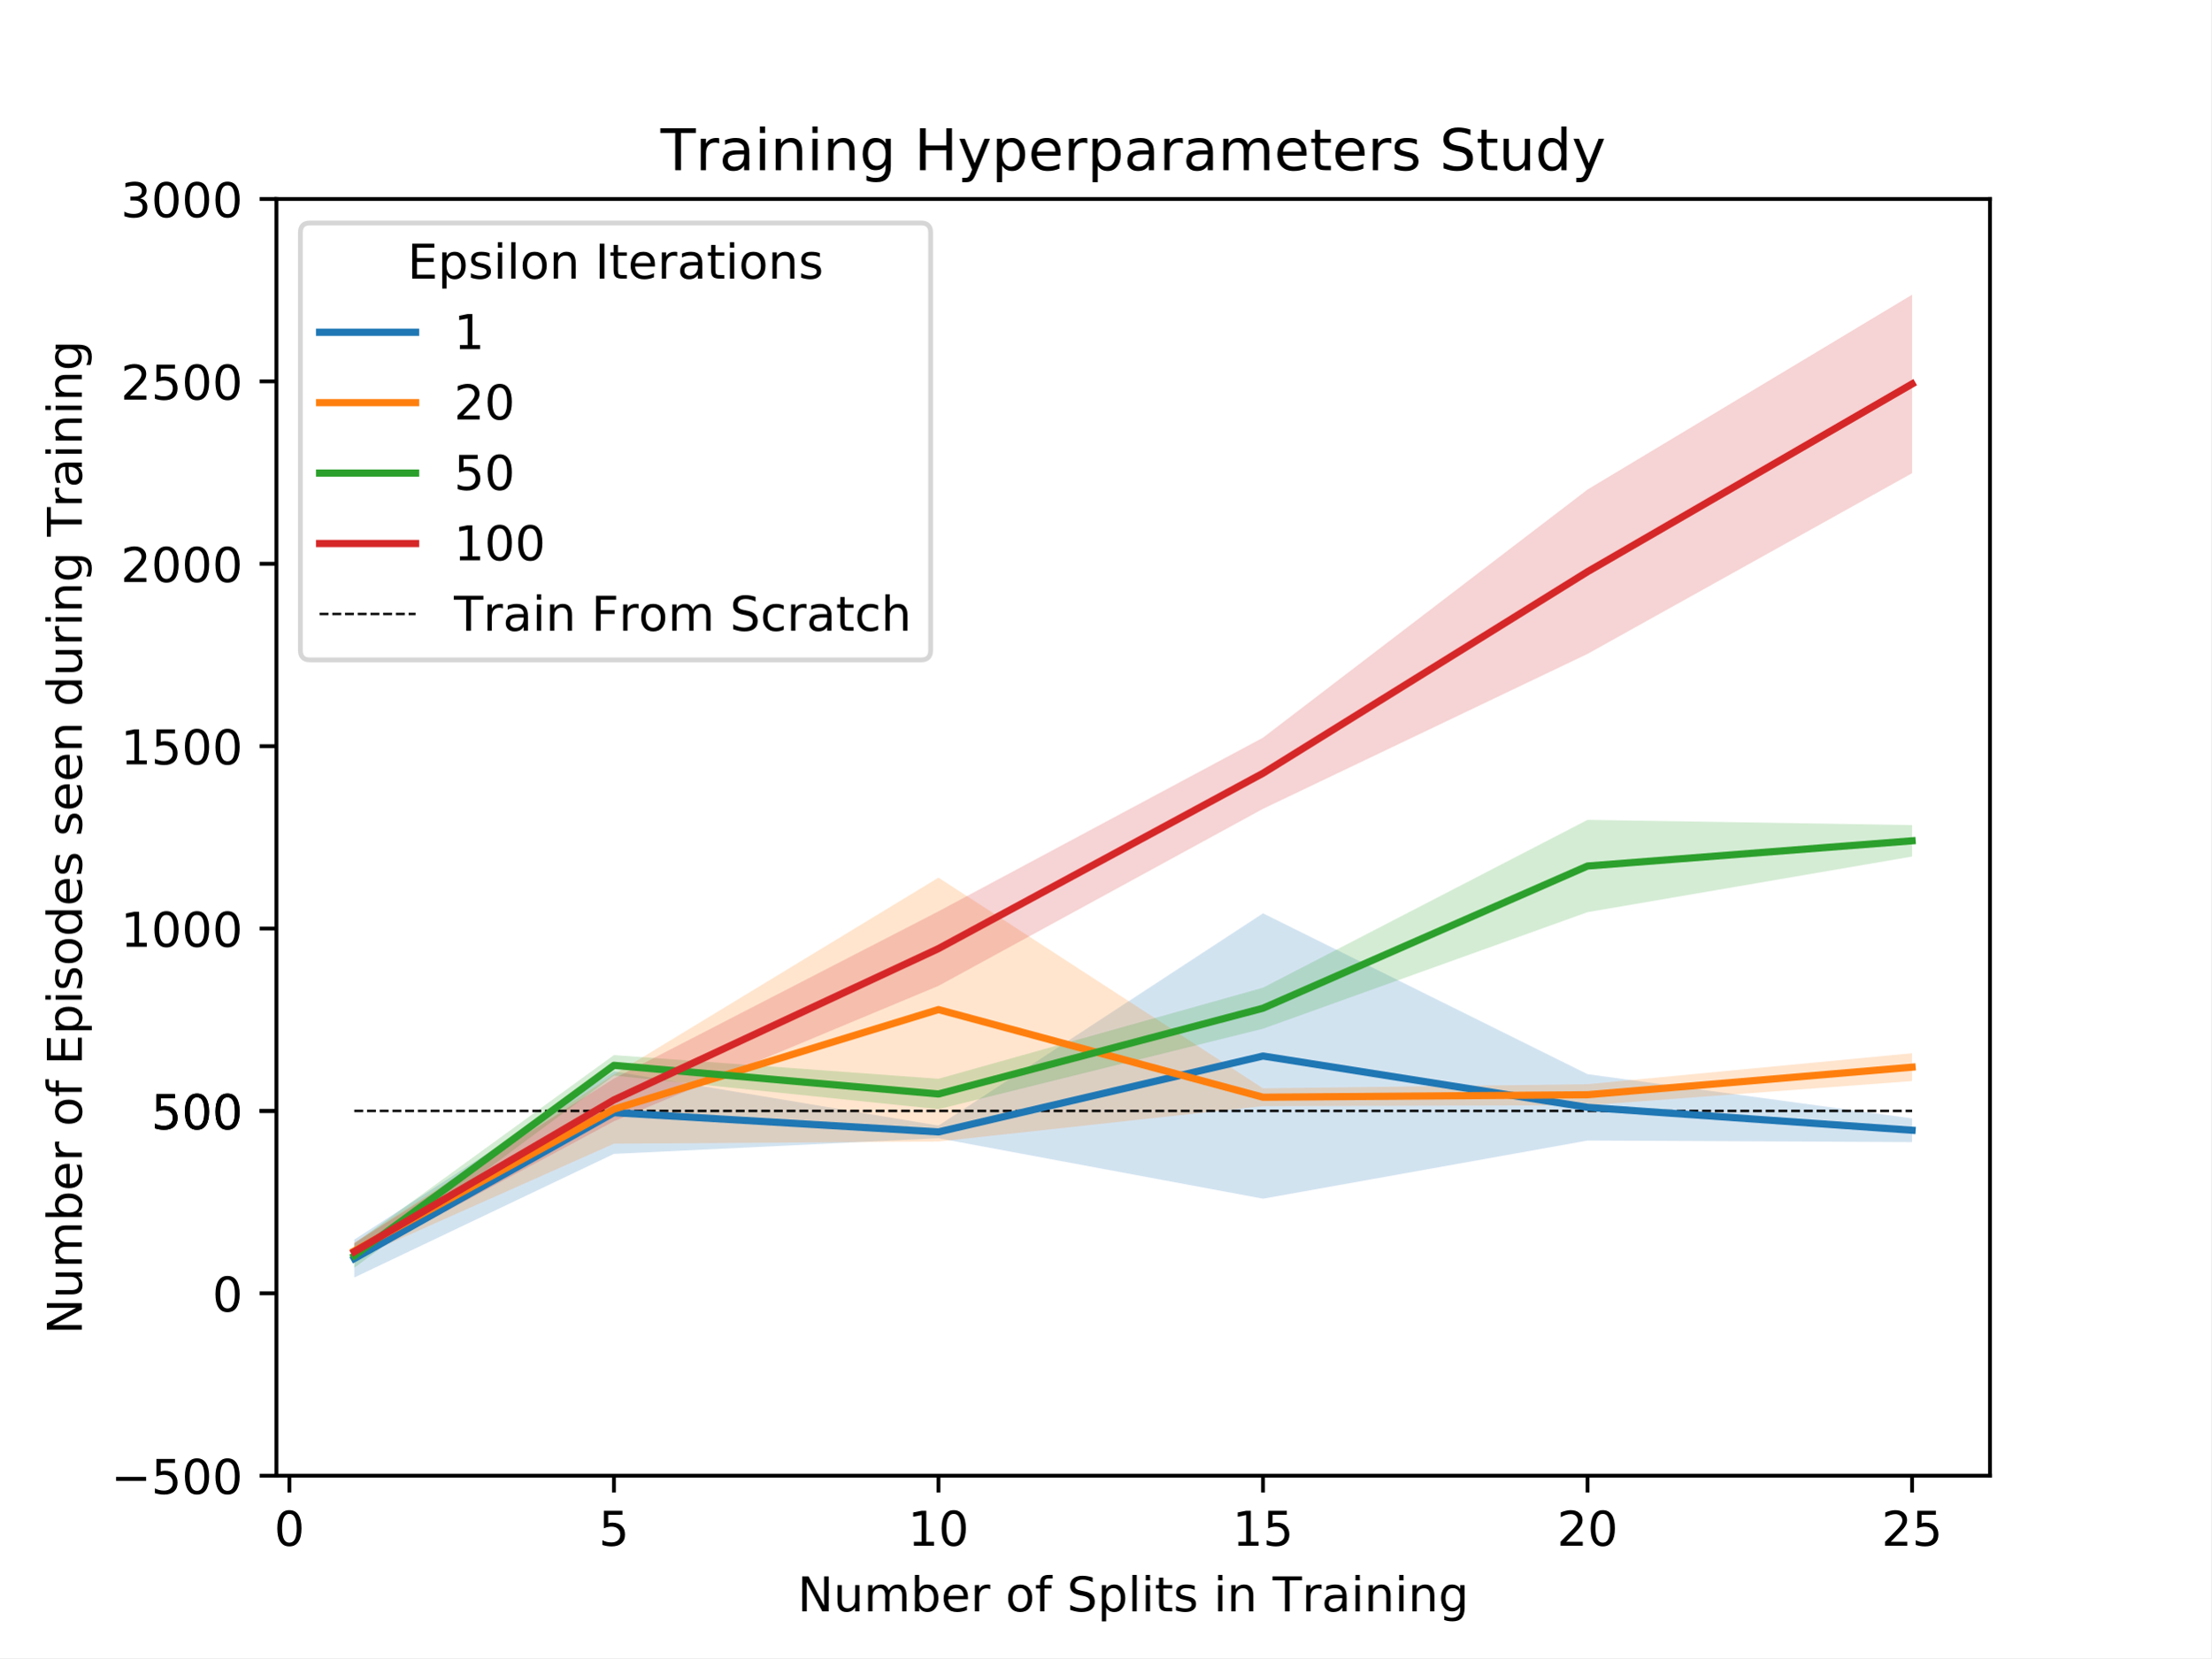
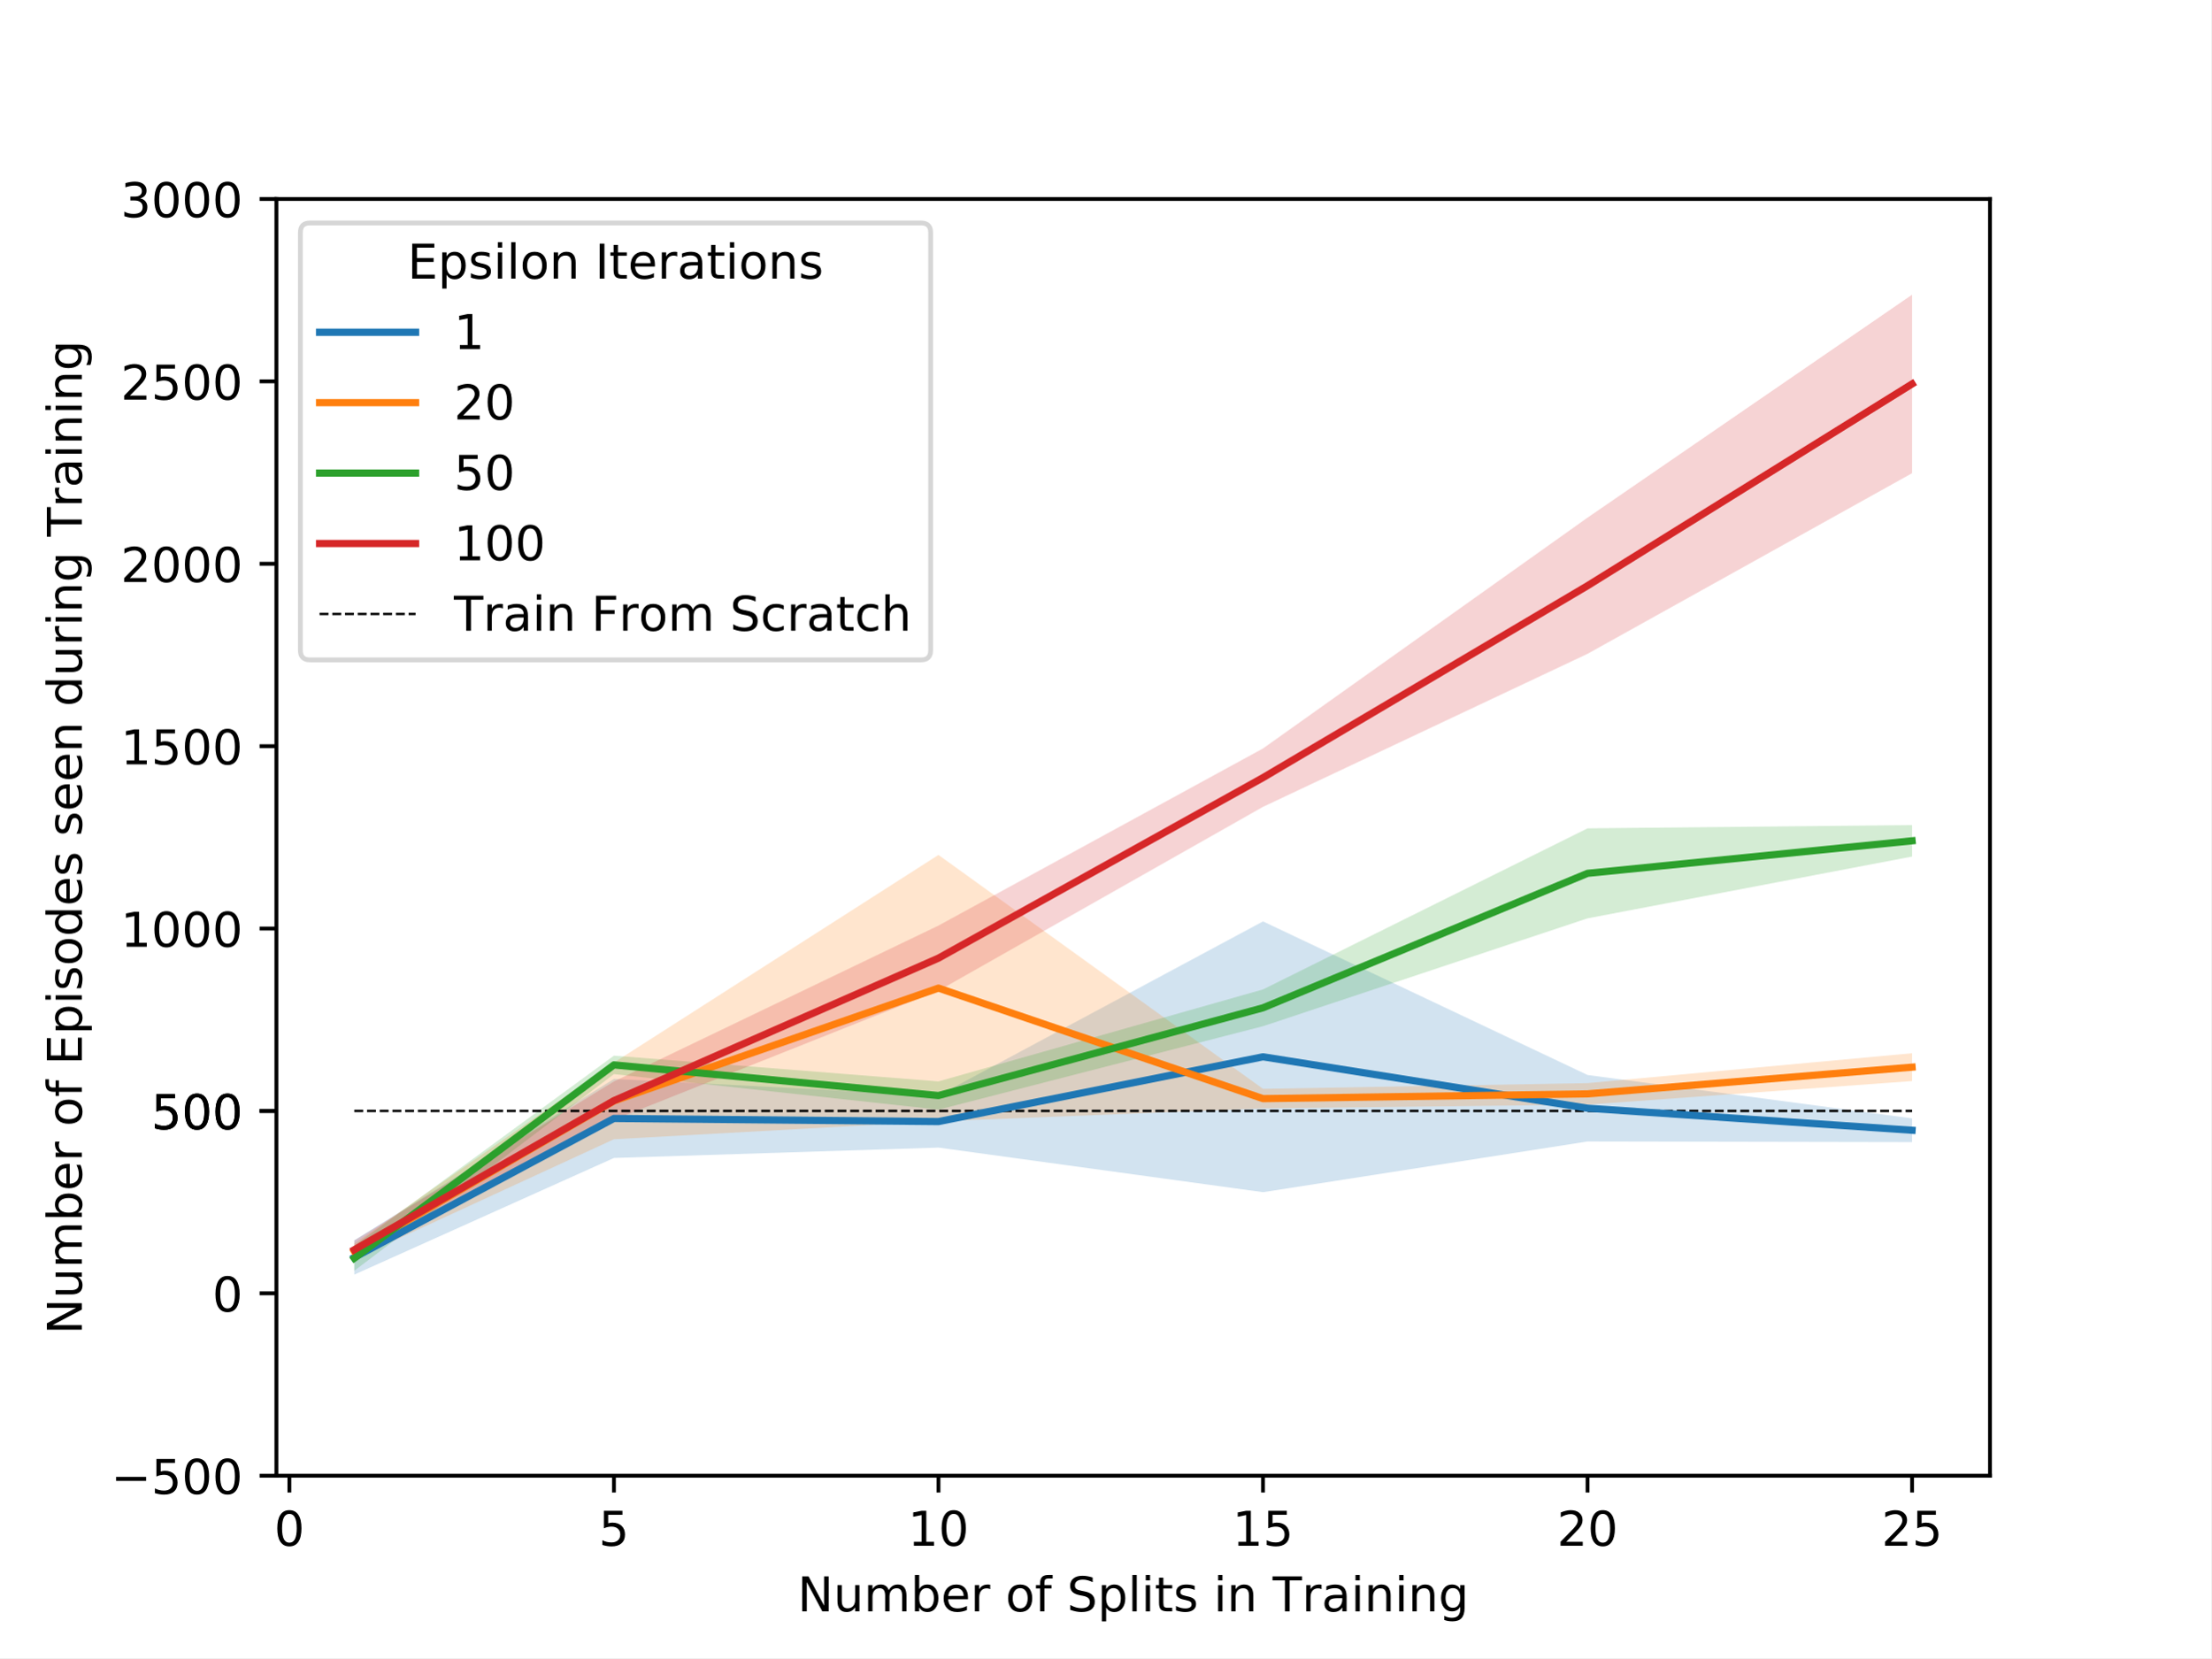
<svg xmlns="http://www.w3.org/2000/svg" xmlns:xlink="http://www.w3.org/1999/xlink" height="345.6pt" version="1.1" viewBox="0 0 460.8 345.6" width="460.8pt">
  <defs>
    <style type="text/css">
*{stroke-linecap:butt;stroke-linejoin:round;}
  </style>
  </defs>
  <g id="figure_1">
    <g id="patch_1">
      <path d="M 0 345.6  L 460.8 345.6  L 460.8 0  L 0 0  z " style="fill:#ffffff;" />
    </g>
    <g id="axes_1">
      <g id="patch_2">
        <path d="M 57.6 307.584  L 414.72 307.584  L 414.72 41.472  L 57.6 41.472  z " style="fill:#ffffff;" />
      </g>
      <g id="PolyCollection_1">
-         <path clip-path="url(#p9fd9954d35)" d="M 73.833 258.381  L 73.833 266.279  L 127.942 240.511  L 195.578 237.251  L 263.215 249.85  L 330.851 237.73  L 398.487 238.055  L 398.487 233.109  L 398.487 233.109  L 330.851 223.892  L 263.215 190.368  L 195.578 234.612  L 127.942 223.323  L 73.833 258.381  z " style="fill:#1f77b4;fill-opacity:0.2;" />
+         <path clip-path="url(#pbe5dc35f8f)" d="M 73.833 258.511  L 73.833 265.672  L 127.942 241.359  L 195.578 239.195  L 263.215 248.491  L 330.851 237.922  L 398.487 238.055  L 398.487 233.109  L 398.487 233.109  L 330.851 224.062  L 263.215 192.052  L 195.578 228.344  L 127.942 224.888  L 73.833 258.511  z " style="fill:#1f77b4;fill-opacity:0.2;" />
      </g>
      <g id="PolyCollection_2">
-         <path clip-path="url(#p9fd9954d35)" d="M 73.833 259.005  L 73.833 262.466  L 127.942 238.383  L 195.578 237.931  L 263.215 230.553  L 330.851 230.374  L 398.487 225.331  L 398.487 219.525  L 398.487 219.525  L 330.851 225.978  L 263.215 226.842  L 195.578 182.925  L 127.942 223.986  L 73.833 259.005  z " style="fill:#ff7f0e;fill-opacity:0.2;" />
+         <path clip-path="url(#pbe5dc35f8f)" d="M 73.833 259.22  L 73.833 262.407  L 127.942 237.457  L 195.578 233.711  L 263.215 231.035  L 330.851 230.238  L 398.487 225.331  L 398.487 219.525  L 398.487 219.525  L 330.851 225.757  L 263.215 226.949  L 195.578 178.191  L 127.942 221.477  L 73.833 259.22  z " style="fill:#ff7f0e;fill-opacity:0.2;" />
      </g>
      <g id="PolyCollection_3">
-         <path clip-path="url(#p9fd9954d35)" d="M 73.833 259.2  L 73.833 264.243  L 127.942 224.185  L 195.578 231.194  L 263.215 214.422  L 330.851 190.124  L 398.487 178.53  L 398.487 171.971  L 398.487 171.971  L 330.851 170.884  L 263.215 205.861  L 195.578 224.854  L 127.942 219.911  L 73.833 259.2  z " style="fill:#2ca02c;fill-opacity:0.2;" />
+         <path clip-path="url(#pbe5dc35f8f)" d="M 73.833 259.648  L 73.833 264.864  L 127.942 223.883  L 195.578 231.289  L 263.215 213.894  L 330.851 191.411  L 398.487 178.53  L 398.487 171.971  L 398.487 171.971  L 330.851 172.649  L 263.215 206.227  L 195.578 225.403  L 127.942 220.036  L 73.833 259.648  z " style="fill:#2ca02c;fill-opacity:0.2;" />
      </g>
      <g id="PolyCollection_4">
-         <path clip-path="url(#p9fd9954d35)" d="M 73.833 259.114  L 73.833 262.717  L 127.942 233.707  L 195.578 205.488  L 263.215 168.581  L 330.851 136.287  L 398.487 98.622  L 398.487 61.418  L 398.487 61.418  L 330.851 102.029  L 263.215 153.75  L 195.578 189.948  L 127.942 224.805  L 73.833 259.114  z " style="fill:#d62728;fill-opacity:0.2;" />
+         <path clip-path="url(#pbe5dc35f8f)" d="M 73.833 258.582  L 73.833 262.407  L 127.942 233.409  L 195.578 206.496  L 263.215 168.169  L 330.851 136.271  L 398.487 98.622  L 398.487 61.418  L 398.487 61.418  L 330.851 107.887  L 263.215 155.999  L 195.578 192.919  L 127.942 225.412  L 73.833 258.582  z " style="fill:#d62728;fill-opacity:0.2;" />
      </g>
      <g id="matplotlib.axis_1">
        <g id="xtick_1">
          <g id="line2d_1">
            <defs>
-               <path d="M 0 0  L 0 3.5  " id="mc3533947f3" style="stroke:#000000;stroke-width:0.8;" />
-             </defs>
-             <g>
-               <use style="stroke:#000000;stroke-width:0.8;" x="60.305" xlink:href="#mc3533947f3" y="307.584" />
+               <path d="M 0 0  L 0 3.5  " id="mca56eb5c1d" style="stroke:#000000;stroke-width:0.8;" />
+             </defs>
+             <g>
+               <use style="stroke:#000000;stroke-width:0.8;" x="60.305" xlink:href="#mca56eb5c1d" y="307.584" />
            </g>
          </g>
          <g id="text_1">
            <defs>
              <path d="M 31.781 66.406  Q 24.172 66.406 20.328 58.906  Q 16.5 51.422 16.5 36.375  Q 16.5 21.391 20.328 13.891  Q 24.172 6.391 31.781 6.391  Q 39.453 6.391 43.281 13.891  Q 47.125 21.391 47.125 36.375  Q 47.125 51.422 43.281 58.906  Q 39.453 66.406 31.781 66.406  z M 31.781 74.219  Q 44.047 74.219 50.516 64.516  Q 56.984 54.828 56.984 36.375  Q 56.984 17.969 50.516 8.266  Q 44.047 -1.422 31.781 -1.422  Q 19.531 -1.422 13.062 8.266  Q 6.594 17.969 6.594 36.375  Q 6.594 54.828 13.062 64.516  Q 19.531 74.219 31.781 74.219  z " id="DejaVuSans-30" />
            </defs>
            <g transform="translate(57.12421 322.1824)scale(0.1 -0.1)">
              <use xlink:href="#DejaVuSans-30" />
            </g>
          </g>
        </g>
        <g id="xtick_2">
          <g id="line2d_2">
            <g>
-               <use style="stroke:#000000;stroke-width:0.8;" x="127.942" xlink:href="#mc3533947f3" y="307.584" />
+               <use style="stroke:#000000;stroke-width:0.8;" x="127.942" xlink:href="#mca56eb5c1d" y="307.584" />
            </g>
          </g>
          <g id="text_2">
            <defs>
              <path d="M 10.797 72.906  L 49.516 72.906  L 49.516 64.594  L 19.828 64.594  L 19.828 46.734  Q 21.969 47.469 24.109 47.828  Q 26.266 48.188 28.422 48.188  Q 40.625 48.188 47.75 41.5  Q 54.891 34.812 54.891 23.391  Q 54.891 11.625 47.562 5.094  Q 40.234 -1.422 26.906 -1.422  Q 22.312 -1.422 17.547 -0.641  Q 12.797 0.141 7.719 1.703  L 7.719 11.625  Q 12.109 9.234 16.797 8.062  Q 21.484 6.891 26.703 6.891  Q 35.156 6.891 40.078 11.328  Q 45.016 15.766 45.016 23.391  Q 45.016 31 40.078 35.438  Q 35.156 39.891 26.703 39.891  Q 22.75 39.891 18.812 39.016  Q 14.891 38.141 10.797 36.281  z " id="DejaVuSans-35" />
            </defs>
            <g transform="translate(124.7606 322.1824)scale(0.1 -0.1)">
              <use xlink:href="#DejaVuSans-35" />
            </g>
          </g>
        </g>
        <g id="xtick_3">
          <g id="line2d_3">
            <g>
-               <use style="stroke:#000000;stroke-width:0.8;" x="195.578" xlink:href="#mc3533947f3" y="307.584" />
+               <use style="stroke:#000000;stroke-width:0.8;" x="195.578" xlink:href="#mca56eb5c1d" y="307.584" />
            </g>
          </g>
          <g id="text_3">
            <defs>
              <path d="M 12.406 8.297  L 28.516 8.297  L 28.516 63.922  L 10.984 60.406  L 10.984 69.391  L 28.422 72.906  L 38.281 72.906  L 38.281 8.297  L 54.391 8.297  L 54.391 0  L 12.406 0  z " id="DejaVuSans-31" />
            </defs>
            <g transform="translate(189.2157 322.1824)scale(0.1 -0.1)">
              <use xlink:href="#DejaVuSans-31" />
              <use x="63.623" xlink:href="#DejaVuSans-30" />
            </g>
          </g>
        </g>
        <g id="xtick_4">
          <g id="line2d_4">
            <g>
-               <use style="stroke:#000000;stroke-width:0.8;" x="263.215" xlink:href="#mc3533947f3" y="307.584" />
+               <use style="stroke:#000000;stroke-width:0.8;" x="263.215" xlink:href="#mca56eb5c1d" y="307.584" />
            </g>
          </g>
          <g id="text_4">
            <g transform="translate(256.852 322.1824)scale(0.1 -0.1)">
              <use xlink:href="#DejaVuSans-31" />
              <use x="63.623" xlink:href="#DejaVuSans-35" />
            </g>
          </g>
        </g>
        <g id="xtick_5">
          <g id="line2d_5">
            <g>
-               <use style="stroke:#000000;stroke-width:0.8;" x="330.851" xlink:href="#mc3533947f3" y="307.584" />
+               <use style="stroke:#000000;stroke-width:0.8;" x="330.851" xlink:href="#mca56eb5c1d" y="307.584" />
            </g>
          </g>
          <g id="text_5">
            <defs>
              <path d="M 19.188 8.297  L 53.609 8.297  L 53.609 0  L 7.328 0  L 7.328 8.297  Q 12.938 14.109 22.625 23.891  Q 32.328 33.688 34.812 36.531  Q 39.547 41.844 41.422 45.531  Q 43.312 49.219 43.312 52.781  Q 43.312 58.594 39.234 62.25  Q 35.156 65.922 28.609 65.922  Q 23.969 65.922 18.812 64.312  Q 13.672 62.703 7.812 59.422  L 7.812 69.391  Q 13.766 71.781 18.938 73  Q 24.125 74.219 28.422 74.219  Q 39.75 74.219 46.484 68.547  Q 53.219 62.891 53.219 53.422  Q 53.219 48.922 51.531 44.891  Q 49.859 40.875 45.406 35.406  Q 44.188 33.984 37.641 27.219  Q 31.109 20.453 19.188 8.297  z " id="DejaVuSans-32" />
            </defs>
            <g transform="translate(324.4884 322.1824)scale(0.1 -0.1)">
              <use xlink:href="#DejaVuSans-32" />
              <use x="63.623" xlink:href="#DejaVuSans-30" />
            </g>
          </g>
        </g>
        <g id="xtick_6">
          <g id="line2d_6">
            <g>
-               <use style="stroke:#000000;stroke-width:0.8;" x="398.487" xlink:href="#mc3533947f3" y="307.584" />
+               <use style="stroke:#000000;stroke-width:0.8;" x="398.487" xlink:href="#mca56eb5c1d" y="307.584" />
            </g>
          </g>
          <g id="text_6">
            <g transform="translate(392.1248 322.1824)scale(0.1 -0.1)">
              <use xlink:href="#DejaVuSans-32" />
              <use x="63.623" xlink:href="#DejaVuSans-35" />
            </g>
          </g>
        </g>
        <g id="text_7">
          <defs>
            <path d="M 9.812 72.906  L 23.094 72.906  L 55.422 11.922  L 55.422 72.906  L 64.984 72.906  L 64.984 0  L 51.703 0  L 19.391 60.984  L 19.391 0  L 9.812 0  z " id="DejaVuSans-4e" />
            <path d="M 8.5 21.578  L 8.5 54.688  L 17.484 54.688  L 17.484 21.922  Q 17.484 14.156 20.5 10.266  Q 23.531 6.391 29.594 6.391  Q 36.859 6.391 41.078 11.031  Q 45.312 15.672 45.312 23.688  L 45.312 54.688  L 54.297 54.688  L 54.297 0  L 45.312 0  L 45.312 8.406  Q 42.047 3.422 37.719 1  Q 33.406 -1.422 27.688 -1.422  Q 18.266 -1.422 13.375 4.438  Q 8.5 10.297 8.5 21.578  z M 31.109 56  z " id="DejaVuSans-75" />
            <path d="M 52 44.188  Q 55.375 50.25 60.062 53.125  Q 64.75 56 71.094 56  Q 79.641 56 84.281 50.016  Q 88.922 44.047 88.922 33.016  L 88.922 0  L 79.891 0  L 79.891 32.719  Q 79.891 40.578 77.094 44.375  Q 74.312 48.188 68.609 48.188  Q 61.625 48.188 57.562 43.547  Q 53.516 38.922 53.516 30.906  L 53.516 0  L 44.484 0  L 44.484 32.719  Q 44.484 40.625 41.703 44.406  Q 38.922 48.188 33.109 48.188  Q 26.219 48.188 22.156 43.531  Q 18.109 38.875 18.109 30.906  L 18.109 0  L 9.078 0  L 9.078 54.688  L 18.109 54.688  L 18.109 46.188  Q 21.188 51.219 25.484 53.609  Q 29.781 56 35.688 56  Q 41.656 56 45.828 52.969  Q 50 49.953 52 44.188  z " id="DejaVuSans-6d" />
            <path d="M 48.688 27.297  Q 48.688 37.203 44.609 42.844  Q 40.531 48.484 33.406 48.484  Q 26.266 48.484 22.188 42.844  Q 18.109 37.203 18.109 27.297  Q 18.109 17.391 22.188 11.75  Q 26.266 6.109 33.406 6.109  Q 40.531 6.109 44.609 11.75  Q 48.688 17.391 48.688 27.297  z M 18.109 46.391  Q 20.953 51.266 25.266 53.625  Q 29.594 56 35.594 56  Q 45.562 56 51.781 48.094  Q 58.016 40.188 58.016 27.297  Q 58.016 14.406 51.781 6.484  Q 45.562 -1.422 35.594 -1.422  Q 29.594 -1.422 25.266 0.953  Q 20.953 3.328 18.109 8.203  L 18.109 0  L 9.078 0  L 9.078 75.984  L 18.109 75.984  z " id="DejaVuSans-62" />
            <path d="M 56.203 29.594  L 56.203 25.203  L 14.891 25.203  Q 15.484 15.922 20.484 11.062  Q 25.484 6.203 34.422 6.203  Q 39.594 6.203 44.453 7.469  Q 49.312 8.734 54.109 11.281  L 54.109 2.781  Q 49.266 0.734 44.188 -0.344  Q 39.109 -1.422 33.891 -1.422  Q 20.797 -1.422 13.156 6.188  Q 5.516 13.812 5.516 26.812  Q 5.516 40.234 12.766 48.109  Q 20.016 56 32.328 56  Q 43.359 56 49.781 48.891  Q 56.203 41.797 56.203 29.594  z M 47.219 32.234  Q 47.125 39.594 43.094 43.984  Q 39.062 48.391 32.422 48.391  Q 24.906 48.391 20.391 44.141  Q 15.875 39.891 15.188 32.172  z " id="DejaVuSans-65" />
            <path d="M 41.109 46.297  Q 39.594 47.172 37.812 47.578  Q 36.031 48 33.891 48  Q 26.266 48 22.188 43.047  Q 18.109 38.094 18.109 28.812  L 18.109 0  L 9.078 0  L 9.078 54.688  L 18.109 54.688  L 18.109 46.188  Q 20.953 51.172 25.484 53.578  Q 30.031 56 36.531 56  Q 37.453 56 38.578 55.875  Q 39.703 55.766 41.062 55.516  z " id="DejaVuSans-72" />
            <path id="DejaVuSans-20" />
            <path d="M 30.609 48.391  Q 23.391 48.391 19.188 42.75  Q 14.984 37.109 14.984 27.297  Q 14.984 17.484 19.156 11.844  Q 23.344 6.203 30.609 6.203  Q 37.797 6.203 41.984 11.859  Q 46.188 17.531 46.188 27.297  Q 46.188 37.016 41.984 42.703  Q 37.797 48.391 30.609 48.391  z M 30.609 56  Q 42.328 56 49.016 48.375  Q 55.719 40.766 55.719 27.297  Q 55.719 13.875 49.016 6.219  Q 42.328 -1.422 30.609 -1.422  Q 18.844 -1.422 12.172 6.219  Q 5.516 13.875 5.516 27.297  Q 5.516 40.766 12.172 48.375  Q 18.844 56 30.609 56  z " id="DejaVuSans-6f" />
            <path d="M 37.109 75.984  L 37.109 68.5  L 28.516 68.5  Q 23.688 68.5 21.797 66.547  Q 19.922 64.594 19.922 59.516  L 19.922 54.688  L 34.719 54.688  L 34.719 47.703  L 19.922 47.703  L 19.922 0  L 10.891 0  L 10.891 47.703  L 2.297 47.703  L 2.297 54.688  L 10.891 54.688  L 10.891 58.5  Q 10.891 67.625 15.141 71.797  Q 19.391 75.984 28.609 75.984  z " id="DejaVuSans-66" />
            <path d="M 53.516 70.516  L 53.516 60.891  Q 47.906 63.578 42.922 64.891  Q 37.938 66.219 33.297 66.219  Q 25.25 66.219 20.875 63.094  Q 16.5 59.969 16.5 54.203  Q 16.5 49.359 19.406 46.891  Q 22.312 44.438 30.422 42.922  L 36.375 41.703  Q 47.406 39.594 52.656 34.297  Q 57.906 29 57.906 20.125  Q 57.906 9.516 50.797 4.047  Q 43.703 -1.422 29.984 -1.422  Q 24.812 -1.422 18.969 -0.25  Q 13.141 0.922 6.891 3.219  L 6.891 13.375  Q 12.891 10.016 18.656 8.297  Q 24.422 6.594 29.984 6.594  Q 38.422 6.594 43.016 9.906  Q 47.609 13.234 47.609 19.391  Q 47.609 24.75 44.312 27.781  Q 41.016 30.812 33.5 32.328  L 27.484 33.5  Q 16.453 35.688 11.516 40.375  Q 6.594 45.062 6.594 53.422  Q 6.594 63.094 13.406 68.656  Q 20.219 74.219 32.172 74.219  Q 37.312 74.219 42.625 73.281  Q 47.953 72.359 53.516 70.516  z " id="DejaVuSans-53" />
            <path d="M 18.109 8.203  L 18.109 -20.797  L 9.078 -20.797  L 9.078 54.688  L 18.109 54.688  L 18.109 46.391  Q 20.953 51.266 25.266 53.625  Q 29.594 56 35.594 56  Q 45.562 56 51.781 48.094  Q 58.016 40.188 58.016 27.297  Q 58.016 14.406 51.781 6.484  Q 45.562 -1.422 35.594 -1.422  Q 29.594 -1.422 25.266 0.953  Q 20.953 3.328 18.109 8.203  z M 48.688 27.297  Q 48.688 37.203 44.609 42.844  Q 40.531 48.484 33.406 48.484  Q 26.266 48.484 22.188 42.844  Q 18.109 37.203 18.109 27.297  Q 18.109 17.391 22.188 11.75  Q 26.266 6.109 33.406 6.109  Q 40.531 6.109 44.609 11.75  Q 48.688 17.391 48.688 27.297  z " id="DejaVuSans-70" />
            <path d="M 9.422 75.984  L 18.406 75.984  L 18.406 0  L 9.422 0  z " id="DejaVuSans-6c" />
            <path d="M 9.422 54.688  L 18.406 54.688  L 18.406 0  L 9.422 0  z M 9.422 75.984  L 18.406 75.984  L 18.406 64.594  L 9.422 64.594  z " id="DejaVuSans-69" />
            <path d="M 18.312 70.219  L 18.312 54.688  L 36.812 54.688  L 36.812 47.703  L 18.312 47.703  L 18.312 18.016  Q 18.312 11.328 20.141 9.422  Q 21.969 7.516 27.594 7.516  L 36.812 7.516  L 36.812 0  L 27.594 0  Q 17.188 0 13.234 3.875  Q 9.281 7.766 9.281 18.016  L 9.281 47.703  L 2.688 47.703  L 2.688 54.688  L 9.281 54.688  L 9.281 70.219  z " id="DejaVuSans-74" />
            <path d="M 44.281 53.078  L 44.281 44.578  Q 40.484 46.531 36.375 47.5  Q 32.281 48.484 27.875 48.484  Q 21.188 48.484 17.844 46.438  Q 14.5 44.391 14.5 40.281  Q 14.5 37.156 16.891 35.375  Q 19.281 33.594 26.516 31.984  L 29.594 31.297  Q 39.156 29.25 43.188 25.516  Q 47.219 21.781 47.219 15.094  Q 47.219 7.469 41.188 3.016  Q 35.156 -1.422 24.609 -1.422  Q 20.219 -1.422 15.453 -0.562  Q 10.688 0.297 5.422 2  L 5.422 11.281  Q 10.406 8.688 15.234 7.391  Q 20.062 6.109 24.812 6.109  Q 31.156 6.109 34.562 8.281  Q 37.984 10.453 37.984 14.406  Q 37.984 18.062 35.516 20.016  Q 33.062 21.969 24.703 23.781  L 21.578 24.516  Q 13.234 26.266 9.516 29.906  Q 5.812 33.547 5.812 39.891  Q 5.812 47.609 11.281 51.797  Q 16.75 56 26.812 56  Q 31.781 56 36.172 55.266  Q 40.578 54.547 44.281 53.078  z " id="DejaVuSans-73" />
            <path d="M 54.891 33.016  L 54.891 0  L 45.906 0  L 45.906 32.719  Q 45.906 40.484 42.875 44.328  Q 39.844 48.188 33.797 48.188  Q 26.516 48.188 22.312 43.547  Q 18.109 38.922 18.109 30.906  L 18.109 0  L 9.078 0  L 9.078 54.688  L 18.109 54.688  L 18.109 46.188  Q 21.344 51.125 25.703 53.562  Q 30.078 56 35.797 56  Q 45.219 56 50.047 50.172  Q 54.891 44.344 54.891 33.016  z " id="DejaVuSans-6e" />
            <path d="M -0.297 72.906  L 61.375 72.906  L 61.375 64.594  L 35.5 64.594  L 35.5 0  L 25.594 0  L 25.594 64.594  L -0.297 64.594  z " id="DejaVuSans-54" />
            <path d="M 34.281 27.484  Q 23.391 27.484 19.188 25  Q 14.984 22.516 14.984 16.5  Q 14.984 11.719 18.141 8.906  Q 21.297 6.109 26.703 6.109  Q 34.188 6.109 38.703 11.406  Q 43.219 16.703 43.219 25.484  L 43.219 27.484  z M 52.203 31.203  L 52.203 0  L 43.219 0  L 43.219 8.297  Q 40.141 3.328 35.547 0.953  Q 30.953 -1.422 24.312 -1.422  Q 15.922 -1.422 10.953 3.297  Q 6 8.016 6 15.922  Q 6 25.141 12.172 29.828  Q 18.359 34.516 30.609 34.516  L 43.219 34.516  L 43.219 35.406  Q 43.219 41.609 39.141 45  Q 35.062 48.391 27.688 48.391  Q 23 48.391 18.547 47.266  Q 14.109 46.141 10.016 43.891  L 10.016 52.203  Q 14.938 54.109 19.578 55.047  Q 24.219 56 28.609 56  Q 40.484 56 46.344 49.844  Q 52.203 43.703 52.203 31.203  z " id="DejaVuSans-61" />
            <path d="M 45.406 27.984  Q 45.406 37.75 41.375 43.109  Q 37.359 48.484 30.078 48.484  Q 22.859 48.484 18.828 43.109  Q 14.797 37.75 14.797 27.984  Q 14.797 18.266 18.828 12.891  Q 22.859 7.516 30.078 7.516  Q 37.359 7.516 41.375 12.891  Q 45.406 18.266 45.406 27.984  z M 54.391 6.781  Q 54.391 -7.172 48.188 -13.984  Q 42 -20.797 29.203 -20.797  Q 24.469 -20.797 20.266 -20.094  Q 16.062 -19.391 12.109 -17.922  L 12.109 -9.188  Q 16.062 -11.328 19.922 -12.344  Q 23.781 -13.375 27.781 -13.375  Q 36.625 -13.375 41.016 -8.766  Q 45.406 -4.156 45.406 5.172  L 45.406 9.625  Q 42.625 4.781 38.281 2.391  Q 33.938 0 27.875 0  Q 17.828 0 11.672 7.656  Q 5.516 15.328 5.516 27.984  Q 5.516 40.672 11.672 48.328  Q 17.828 56 27.875 56  Q 33.938 56 38.281 53.609  Q 42.625 51.219 45.406 46.391  L 45.406 54.688  L 54.391 54.688  z " id="DejaVuSans-67" />
          </defs>
          <g transform="translate(166.1967 335.8606)scale(0.1 -0.1)">
            <use xlink:href="#DejaVuSans-4e" />
            <use x="74.805" xlink:href="#DejaVuSans-75" />
            <use x="138.184" xlink:href="#DejaVuSans-6d" />
            <use x="235.596" xlink:href="#DejaVuSans-62" />
            <use x="299.072" xlink:href="#DejaVuSans-65" />
            <use x="360.596" xlink:href="#DejaVuSans-72" />
            <use x="401.709" xlink:href="#DejaVuSans-20" />
            <use x="433.496" xlink:href="#DejaVuSans-6f" />
            <use x="494.678" xlink:href="#DejaVuSans-66" />
            <use x="529.883" xlink:href="#DejaVuSans-20" />
            <use x="561.67" xlink:href="#DejaVuSans-53" />
            <use x="625.146" xlink:href="#DejaVuSans-70" />
            <use x="688.623" xlink:href="#DejaVuSans-6c" />
            <use x="716.406" xlink:href="#DejaVuSans-69" />
            <use x="744.189" xlink:href="#DejaVuSans-74" />
            <use x="783.398" xlink:href="#DejaVuSans-73" />
            <use x="835.498" xlink:href="#DejaVuSans-20" />
            <use x="867.285" xlink:href="#DejaVuSans-69" />
            <use x="895.068" xlink:href="#DejaVuSans-6e" />
            <use x="958.447" xlink:href="#DejaVuSans-20" />
            <use x="990.234" xlink:href="#DejaVuSans-54" />
            <use x="1051.1" xlink:href="#DejaVuSans-72" />
            <use x="1092.213" xlink:href="#DejaVuSans-61" />
            <use x="1153.492" xlink:href="#DejaVuSans-69" />
            <use x="1181.275" xlink:href="#DejaVuSans-6e" />
            <use x="1244.654" xlink:href="#DejaVuSans-69" />
            <use x="1272.438" xlink:href="#DejaVuSans-6e" />
            <use x="1335.816" xlink:href="#DejaVuSans-67" />
          </g>
        </g>
      </g>
      <g id="matplotlib.axis_2">
        <g id="ytick_1">
          <g id="line2d_7">
            <defs>
-               <path d="M 0 0  L -3.5 0  " id="mafa1392255" style="stroke:#000000;stroke-width:0.8;" />
-             </defs>
-             <g>
-               <use style="stroke:#000000;stroke-width:0.8;" x="57.6" xlink:href="#mafa1392255" y="307.584" />
+               <path d="M 0 0  L -3.5 0  " id="m42b21cf485" style="stroke:#000000;stroke-width:0.8;" />
+             </defs>
+             <g>
+               <use style="stroke:#000000;stroke-width:0.8;" x="57.6" xlink:href="#m42b21cf485" y="307.584" />
            </g>
          </g>
          <g id="text_8">
            <defs>
              <path d="M 10.594 35.5  L 73.188 35.5  L 73.188 27.203  L 10.594 27.203  z " id="DejaVuSans-2212" />
            </defs>
            <g transform="translate(23.13281 311.3832)scale(0.1 -0.1)">
              <use xlink:href="#DejaVuSans-2212" />
              <use x="83.789" xlink:href="#DejaVuSans-35" />
              <use x="147.412" xlink:href="#DejaVuSans-30" />
              <use x="211.035" xlink:href="#DejaVuSans-30" />
            </g>
          </g>
        </g>
        <g id="ytick_2">
          <g id="line2d_8">
            <g>
-               <use style="stroke:#000000;stroke-width:0.8;" x="57.6" xlink:href="#mafa1392255" y="269.568" />
+               <use style="stroke:#000000;stroke-width:0.8;" x="57.6" xlink:href="#m42b21cf485" y="269.568" />
            </g>
          </g>
          <g id="text_9">
            <g transform="translate(44.2375 273.3672)scale(0.1 -0.1)">
              <use xlink:href="#DejaVuSans-30" />
            </g>
          </g>
        </g>
        <g id="ytick_3">
          <g id="line2d_9">
            <g>
-               <use style="stroke:#000000;stroke-width:0.8;" x="57.6" xlink:href="#mafa1392255" y="231.552" />
+               <use style="stroke:#000000;stroke-width:0.8;" x="57.6" xlink:href="#m42b21cf485" y="231.552" />
            </g>
          </g>
          <g id="text_10">
            <g transform="translate(31.5125 235.3512)scale(0.1 -0.1)">
              <use xlink:href="#DejaVuSans-35" />
              <use x="63.623" xlink:href="#DejaVuSans-30" />
              <use x="127.246" xlink:href="#DejaVuSans-30" />
            </g>
          </g>
        </g>
        <g id="ytick_4">
          <g id="line2d_10">
            <g>
-               <use style="stroke:#000000;stroke-width:0.8;" x="57.6" xlink:href="#mafa1392255" y="193.536" />
+               <use style="stroke:#000000;stroke-width:0.8;" x="57.6" xlink:href="#m42b21cf485" y="193.536" />
            </g>
          </g>
          <g id="text_11">
            <g transform="translate(25.15 197.3352)scale(0.1 -0.1)">
              <use xlink:href="#DejaVuSans-31" />
              <use x="63.623" xlink:href="#DejaVuSans-30" />
              <use x="127.246" xlink:href="#DejaVuSans-30" />
              <use x="190.869" xlink:href="#DejaVuSans-30" />
            </g>
          </g>
        </g>
        <g id="ytick_5">
          <g id="line2d_11">
            <g>
-               <use style="stroke:#000000;stroke-width:0.8;" x="57.6" xlink:href="#mafa1392255" y="155.52" />
+               <use style="stroke:#000000;stroke-width:0.8;" x="57.6" xlink:href="#m42b21cf485" y="155.52" />
            </g>
          </g>
          <g id="text_12">
            <g transform="translate(25.15 159.3192)scale(0.1 -0.1)">
              <use xlink:href="#DejaVuSans-31" />
              <use x="63.623" xlink:href="#DejaVuSans-35" />
              <use x="127.246" xlink:href="#DejaVuSans-30" />
              <use x="190.869" xlink:href="#DejaVuSans-30" />
            </g>
          </g>
        </g>
        <g id="ytick_6">
          <g id="line2d_12">
            <g>
-               <use style="stroke:#000000;stroke-width:0.8;" x="57.6" xlink:href="#mafa1392255" y="117.504" />
+               <use style="stroke:#000000;stroke-width:0.8;" x="57.6" xlink:href="#m42b21cf485" y="117.504" />
            </g>
          </g>
          <g id="text_13">
            <g transform="translate(25.15 121.3032)scale(0.1 -0.1)">
              <use xlink:href="#DejaVuSans-32" />
              <use x="63.623" xlink:href="#DejaVuSans-30" />
              <use x="127.246" xlink:href="#DejaVuSans-30" />
              <use x="190.869" xlink:href="#DejaVuSans-30" />
            </g>
          </g>
        </g>
        <g id="ytick_7">
          <g id="line2d_13">
            <g>
-               <use style="stroke:#000000;stroke-width:0.8;" x="57.6" xlink:href="#mafa1392255" y="79.488" />
+               <use style="stroke:#000000;stroke-width:0.8;" x="57.6" xlink:href="#m42b21cf485" y="79.488" />
            </g>
          </g>
          <g id="text_14">
            <g transform="translate(25.15 83.28722)scale(0.1 -0.1)">
              <use xlink:href="#DejaVuSans-32" />
              <use x="63.623" xlink:href="#DejaVuSans-35" />
              <use x="127.246" xlink:href="#DejaVuSans-30" />
              <use x="190.869" xlink:href="#DejaVuSans-30" />
            </g>
          </g>
        </g>
        <g id="ytick_8">
          <g id="line2d_14">
            <g>
-               <use style="stroke:#000000;stroke-width:0.8;" x="57.6" xlink:href="#mafa1392255" y="41.472" />
+               <use style="stroke:#000000;stroke-width:0.8;" x="57.6" xlink:href="#m42b21cf485" y="41.472" />
            </g>
          </g>
          <g id="text_15">
            <defs>
              <path d="M 40.578 39.312  Q 47.656 37.797 51.625 33  Q 55.609 28.219 55.609 21.188  Q 55.609 10.406 48.188 4.484  Q 40.766 -1.422 27.094 -1.422  Q 22.516 -1.422 17.656 -0.516  Q 12.797 0.391 7.625 2.203  L 7.625 11.719  Q 11.719 9.328 16.594 8.109  Q 21.484 6.891 26.812 6.891  Q 36.078 6.891 40.938 10.547  Q 45.797 14.203 45.797 21.188  Q 45.797 27.641 41.281 31.266  Q 36.766 34.906 28.719 34.906  L 20.219 34.906  L 20.219 43.016  L 29.109 43.016  Q 36.375 43.016 40.234 45.922  Q 44.094 48.828 44.094 54.297  Q 44.094 59.906 40.109 62.906  Q 36.141 65.922 28.719 65.922  Q 24.656 65.922 20.016 65.031  Q 15.375 64.156 9.812 62.312  L 9.812 71.094  Q 15.438 72.656 20.344 73.438  Q 25.25 74.219 29.594 74.219  Q 40.828 74.219 47.359 69.109  Q 53.906 64.016 53.906 55.328  Q 53.906 49.266 50.438 45.094  Q 46.969 40.922 40.578 39.312  z " id="DejaVuSans-33" />
            </defs>
            <g transform="translate(25.15 45.27122)scale(0.1 -0.1)">
              <use xlink:href="#DejaVuSans-33" />
              <use x="63.623" xlink:href="#DejaVuSans-30" />
              <use x="127.246" xlink:href="#DejaVuSans-30" />
              <use x="190.869" xlink:href="#DejaVuSans-30" />
            </g>
          </g>
        </g>
        <g id="ytick_9">
          <g id="line2d_15">
            <g>
-               <use style="stroke:#000000;stroke-width:0.8;" x="57.6" xlink:href="#mafa1392255" y="231.552" />
+               <use style="stroke:#000000;stroke-width:0.8;" x="57.6" xlink:href="#m42b21cf485" y="231.552" />
            </g>
          </g>
          <g id="text_16">
            <g transform="translate(31.5125 235.3512)scale(0.1 -0.1)">
              <use xlink:href="#DejaVuSans-35" />
              <use x="63.623" xlink:href="#DejaVuSans-30" />
              <use x="127.246" xlink:href="#DejaVuSans-30" />
            </g>
          </g>
        </g>
        <g id="text_17">
          <defs>
            <path d="M 9.812 72.906  L 55.906 72.906  L 55.906 64.594  L 19.672 64.594  L 19.672 43.016  L 54.391 43.016  L 54.391 34.719  L 19.672 34.719  L 19.672 8.297  L 56.781 8.297  L 56.781 0  L 9.812 0  z " id="DejaVuSans-45" />
            <path d="M 45.406 46.391  L 45.406 75.984  L 54.391 75.984  L 54.391 0  L 45.406 0  L 45.406 8.203  Q 42.578 3.328 38.25 0.953  Q 33.938 -1.422 27.875 -1.422  Q 17.969 -1.422 11.734 6.484  Q 5.516 14.406 5.516 27.297  Q 5.516 40.188 11.734 48.094  Q 17.969 56 27.875 56  Q 33.938 56 38.25 53.625  Q 42.578 51.266 45.406 46.391  z M 14.797 27.297  Q 14.797 17.391 18.875 11.75  Q 22.953 6.109 30.078 6.109  Q 37.203 6.109 41.297 11.75  Q 45.406 17.391 45.406 27.297  Q 45.406 37.203 41.297 42.844  Q 37.203 48.484 30.078 48.484  Q 22.953 48.484 18.875 42.844  Q 14.797 37.203 14.797 27.297  z " id="DejaVuSans-64" />
          </defs>
          <g transform="translate(17.05313 278.1303)rotate(-90)scale(0.1 -0.1)">
            <use xlink:href="#DejaVuSans-4e" />
            <use x="74.805" xlink:href="#DejaVuSans-75" />
            <use x="138.184" xlink:href="#DejaVuSans-6d" />
            <use x="235.596" xlink:href="#DejaVuSans-62" />
            <use x="299.072" xlink:href="#DejaVuSans-65" />
            <use x="360.596" xlink:href="#DejaVuSans-72" />
            <use x="401.709" xlink:href="#DejaVuSans-20" />
            <use x="433.496" xlink:href="#DejaVuSans-6f" />
            <use x="494.678" xlink:href="#DejaVuSans-66" />
            <use x="529.883" xlink:href="#DejaVuSans-20" />
            <use x="561.67" xlink:href="#DejaVuSans-45" />
            <use x="624.854" xlink:href="#DejaVuSans-70" />
            <use x="688.33" xlink:href="#DejaVuSans-69" />
            <use x="716.113" xlink:href="#DejaVuSans-73" />
            <use x="768.213" xlink:href="#DejaVuSans-6f" />
            <use x="829.395" xlink:href="#DejaVuSans-64" />
            <use x="892.871" xlink:href="#DejaVuSans-65" />
            <use x="954.395" xlink:href="#DejaVuSans-73" />
            <use x="1006.494" xlink:href="#DejaVuSans-20" />
            <use x="1038.281" xlink:href="#DejaVuSans-73" />
            <use x="1090.381" xlink:href="#DejaVuSans-65" />
            <use x="1151.904" xlink:href="#DejaVuSans-65" />
            <use x="1213.428" xlink:href="#DejaVuSans-6e" />
            <use x="1276.807" xlink:href="#DejaVuSans-20" />
            <use x="1308.594" xlink:href="#DejaVuSans-64" />
            <use x="1372.07" xlink:href="#DejaVuSans-75" />
            <use x="1435.449" xlink:href="#DejaVuSans-72" />
            <use x="1476.562" xlink:href="#DejaVuSans-69" />
            <use x="1504.346" xlink:href="#DejaVuSans-6e" />
            <use x="1567.725" xlink:href="#DejaVuSans-67" />
            <use x="1631.201" xlink:href="#DejaVuSans-20" />
            <use x="1662.988" xlink:href="#DejaVuSans-54" />
            <use x="1723.854" xlink:href="#DejaVuSans-72" />
            <use x="1764.967" xlink:href="#DejaVuSans-61" />
            <use x="1826.246" xlink:href="#DejaVuSans-69" />
            <use x="1854.029" xlink:href="#DejaVuSans-6e" />
            <use x="1917.408" xlink:href="#DejaVuSans-69" />
            <use x="1945.191" xlink:href="#DejaVuSans-6e" />
            <use x="2008.57" xlink:href="#DejaVuSans-67" />
          </g>
        </g>
      </g>
      <g id="LineCollection_1">
-         <path clip-path="url(#p9fd9954d35)" d="M 73.833 231.552  L 398.487 231.552  " style="fill:none;stroke:#000000;stroke-dasharray:1.85,0.8;stroke-dashoffset:0;stroke-width:0.5;" />
+         <path clip-path="url(#pbe5dc35f8f)" d="M 73.833 231.552  L 398.487 231.552  " style="fill:none;stroke:#000000;stroke-dasharray:1.85,0.8;stroke-dashoffset:0;stroke-width:0.5;" />
      </g>
      <g id="line2d_16">
-         <path clip-path="url(#p9fd9954d35)" d="M 73.833 262.33  L 127.942 231.917  L 195.578 235.931  L 263.215 220.109  L 330.851 230.811  L 398.487 235.582  " style="fill:none;stroke:#1f77b4;stroke-linecap:square;stroke-width:1.5;" />
+         <path clip-path="url(#pbe5dc35f8f)" d="M 73.833 262.092  L 127.942 233.123  L 195.578 233.77  L 263.215 220.272  L 330.851 230.992  L 398.487 235.582  " style="fill:none;stroke:#1f77b4;stroke-linecap:square;stroke-width:1.5;" />
      </g>
      <g id="line2d_17">
-         <path clip-path="url(#p9fd9954d35)" d="M 73.833 260.736  L 127.942 231.185  L 195.578 210.428  L 263.215 228.697  L 330.851 228.176  L 398.487 222.428  " style="fill:none;stroke:#ff7f0e;stroke-linecap:square;stroke-width:1.5;" />
+         <path clip-path="url(#pbe5dc35f8f)" d="M 73.833 260.813  L 127.942 229.467  L 195.578 205.951  L 263.215 228.992  L 330.851 227.998  L 398.487 222.428  " style="fill:none;stroke:#ff7f0e;stroke-linecap:square;stroke-width:1.5;" />
      </g>
      <g id="line2d_18">
-         <path clip-path="url(#p9fd9954d35)" d="M 73.833 261.721  L 127.942 222.048  L 195.578 228.024  L 263.215 210.141  L 330.851 180.504  L 398.487 175.25  " style="fill:none;stroke:#2ca02c;stroke-linecap:square;stroke-width:1.5;" />
+         <path clip-path="url(#pbe5dc35f8f)" d="M 73.833 262.256  L 127.942 221.959  L 195.578 228.346  L 263.215 210.06  L 330.851 182.03  L 398.487 175.25  " style="fill:none;stroke:#2ca02c;stroke-linecap:square;stroke-width:1.5;" />
      </g>
      <g id="line2d_19">
-         <path clip-path="url(#p9fd9954d35)" d="M 73.833 260.916  L 127.942 229.256  L 195.578 197.718  L 263.215 161.165  L 330.851 119.158  L 398.487 80.02  " style="fill:none;stroke:#d62728;stroke-linecap:square;stroke-width:1.5;" />
+         <path clip-path="url(#pbe5dc35f8f)" d="M 73.833 260.495  L 127.942 229.41  L 195.578 199.707  L 263.215 162.084  L 330.851 122.079  L 398.487 80.02  " style="fill:none;stroke:#d62728;stroke-linecap:square;stroke-width:1.5;" />
      </g>
      <g id="patch_3">
        <path d="M 57.6 307.584  L 57.6 41.472  " style="fill:none;stroke:#000000;stroke-linecap:square;stroke-linejoin:miter;stroke-width:0.8;" />
      </g>
      <g id="patch_4">
        <path d="M 414.72 307.584  L 414.72 41.472  " style="fill:none;stroke:#000000;stroke-linecap:square;stroke-linejoin:miter;stroke-width:0.8;" />
      </g>
      <g id="patch_5">
        <path d="M 57.6 307.584  L 414.72 307.584  " style="fill:none;stroke:#000000;stroke-linecap:square;stroke-linejoin:miter;stroke-width:0.8;" />
      </g>
      <g id="patch_6">
        <path d="M 57.6 41.472  L 414.72 41.472  " style="fill:none;stroke:#000000;stroke-linecap:square;stroke-linejoin:miter;stroke-width:0.8;" />
-       </g>
-       <g id="text_18">
-         <defs>
-           <path d="M 9.812 72.906  L 19.672 72.906  L 19.672 43.016  L 55.516 43.016  L 55.516 72.906  L 65.375 72.906  L 65.375 0  L 55.516 0  L 55.516 34.719  L 19.672 34.719  L 19.672 0  L 9.812 0  z " id="DejaVuSans-48" />
-           <path d="M 32.172 -5.078  Q 28.375 -14.844 24.75 -17.812  Q 21.141 -20.797 15.094 -20.797  L 7.906 -20.797  L 7.906 -13.281  L 13.188 -13.281  Q 16.891 -13.281 18.938 -11.516  Q 21 -9.766 23.484 -3.219  L 25.094 0.875  L 2.984 54.688  L 12.5 54.688  L 29.594 11.922  L 46.688 54.688  L 56.203 54.688  z " id="DejaVuSans-79" />
-         </defs>
-         <g transform="translate(137.6466 35.472)scale(0.12 -0.12)">
-           <use xlink:href="#DejaVuSans-54" />
-           <use x="60.865" xlink:href="#DejaVuSans-72" />
-           <use x="101.979" xlink:href="#DejaVuSans-61" />
-           <use x="163.258" xlink:href="#DejaVuSans-69" />
-           <use x="191.041" xlink:href="#DejaVuSans-6e" />
-           <use x="254.42" xlink:href="#DejaVuSans-69" />
-           <use x="282.203" xlink:href="#DejaVuSans-6e" />
-           <use x="345.582" xlink:href="#DejaVuSans-67" />
-           <use x="409.059" xlink:href="#DejaVuSans-20" />
-           <use x="440.846" xlink:href="#DejaVuSans-48" />
-           <use x="516.041" xlink:href="#DejaVuSans-79" />
-           <use x="575.221" xlink:href="#DejaVuSans-70" />
-           <use x="638.697" xlink:href="#DejaVuSans-65" />
-           <use x="700.221" xlink:href="#DejaVuSans-72" />
-           <use x="741.334" xlink:href="#DejaVuSans-70" />
-           <use x="804.811" xlink:href="#DejaVuSans-61" />
-           <use x="866.09" xlink:href="#DejaVuSans-72" />
-           <use x="907.203" xlink:href="#DejaVuSans-61" />
-           <use x="968.482" xlink:href="#DejaVuSans-6d" />
-           <use x="1065.895" xlink:href="#DejaVuSans-65" />
-           <use x="1127.418" xlink:href="#DejaVuSans-74" />
-           <use x="1166.627" xlink:href="#DejaVuSans-65" />
-           <use x="1228.15" xlink:href="#DejaVuSans-72" />
-           <use x="1269.264" xlink:href="#DejaVuSans-73" />
-           <use x="1321.363" xlink:href="#DejaVuSans-20" />
-           <use x="1353.15" xlink:href="#DejaVuSans-53" />
-           <use x="1416.627" xlink:href="#DejaVuSans-74" />
-           <use x="1455.836" xlink:href="#DejaVuSans-75" />
-           <use x="1519.215" xlink:href="#DejaVuSans-64" />
-           <use x="1582.691" xlink:href="#DejaVuSans-79" />
-         </g>
      </g>
      <g id="legend_1">
        <g id="patch_7">
          <path d="M 64.6 137.541  L 191.947 137.541  Q 193.947 137.541 193.947 135.541  L 193.947 48.472  Q 193.947 46.472 191.947 46.472  L 64.6 46.472  Q 62.6 46.472 62.6 48.472  L 62.6 135.541  Q 62.6 137.541 64.6 137.541  z " style="fill:#ffffff;opacity:0.8;stroke:#cccccc;stroke-linejoin:miter;" />
        </g>
-         <g id="text_19">
+         <g id="text_18">
          <defs>
            <path d="M 9.812 72.906  L 19.672 72.906  L 19.672 0  L 9.812 0  z " id="DejaVuSans-49" />
          </defs>
          <g transform="translate(84.92656 58.07044)scale(0.1 -0.1)">
            <use xlink:href="#DejaVuSans-45" />
            <use x="63.184" xlink:href="#DejaVuSans-70" />
            <use x="126.66" xlink:href="#DejaVuSans-73" />
            <use x="178.76" xlink:href="#DejaVuSans-69" />
            <use x="206.543" xlink:href="#DejaVuSans-6c" />
            <use x="234.326" xlink:href="#DejaVuSans-6f" />
            <use x="295.508" xlink:href="#DejaVuSans-6e" />
            <use x="358.887" xlink:href="#DejaVuSans-20" />
            <use x="390.674" xlink:href="#DejaVuSans-49" />
            <use x="420.166" xlink:href="#DejaVuSans-74" />
            <use x="459.375" xlink:href="#DejaVuSans-65" />
            <use x="520.898" xlink:href="#DejaVuSans-72" />
            <use x="562.012" xlink:href="#DejaVuSans-61" />
            <use x="623.291" xlink:href="#DejaVuSans-74" />
            <use x="662.5" xlink:href="#DejaVuSans-69" />
            <use x="690.283" xlink:href="#DejaVuSans-6f" />
            <use x="751.465" xlink:href="#DejaVuSans-6e" />
            <use x="814.844" xlink:href="#DejaVuSans-73" />
          </g>
        </g>
        <g id="line2d_20">
          <path d="M 66.6 69.249  L 86.6 69.249  " style="fill:none;stroke:#1f77b4;stroke-linecap:square;stroke-width:1.5;" />
        </g>
        <g id="line2d_21" />
-         <g id="text_20">
+         <g id="text_19">
          <g transform="translate(94.6 72.74856)scale(0.1 -0.1)">
            <use xlink:href="#DejaVuSans-31" />
          </g>
        </g>
        <g id="line2d_22">
          <path d="M 66.6 83.927  L 86.6 83.927  " style="fill:none;stroke:#ff7f0e;stroke-linecap:square;stroke-width:1.5;" />
        </g>
        <g id="line2d_23" />
-         <g id="text_21">
+         <g id="text_20">
          <g transform="translate(94.6 87.42669)scale(0.1 -0.1)">
            <use xlink:href="#DejaVuSans-32" />
            <use x="63.623" xlink:href="#DejaVuSans-30" />
          </g>
        </g>
        <g id="line2d_24">
          <path d="M 66.6 98.605  L 86.6 98.605  " style="fill:none;stroke:#2ca02c;stroke-linecap:square;stroke-width:1.5;" />
        </g>
        <g id="line2d_25" />
-         <g id="text_22">
+         <g id="text_21">
          <g transform="translate(94.6 102.1048)scale(0.1 -0.1)">
            <use xlink:href="#DejaVuSans-35" />
            <use x="63.623" xlink:href="#DejaVuSans-30" />
          </g>
        </g>
        <g id="line2d_26">
          <path d="M 66.6 113.283  L 86.6 113.283  " style="fill:none;stroke:#d62728;stroke-linecap:square;stroke-width:1.5;" />
        </g>
        <g id="line2d_27" />
-         <g id="text_23">
+         <g id="text_22">
          <g transform="translate(94.6 116.7829)scale(0.1 -0.1)">
            <use xlink:href="#DejaVuSans-31" />
            <use x="63.623" xlink:href="#DejaVuSans-30" />
            <use x="127.246" xlink:href="#DejaVuSans-30" />
          </g>
        </g>
        <g id="line2d_28">
          <path d="M 66.6 127.961  L 86.6 127.961  " style="fill:none;stroke:#000000;stroke-dasharray:1.85,0.8;stroke-dashoffset:0;stroke-width:0.5;" />
        </g>
-         <g id="text_24">
+         <g id="text_23">
          <defs>
            <path d="M 9.812 72.906  L 51.703 72.906  L 51.703 64.594  L 19.672 64.594  L 19.672 43.109  L 48.578 43.109  L 48.578 34.812  L 19.672 34.812  L 19.672 0  L 9.812 0  z " id="DejaVuSans-46" />
            <path d="M 48.781 52.594  L 48.781 44.188  Q 44.969 46.297 41.141 47.344  Q 37.312 48.391 33.406 48.391  Q 24.656 48.391 19.812 42.844  Q 14.984 37.312 14.984 27.297  Q 14.984 17.281 19.812 11.734  Q 24.656 6.203 33.406 6.203  Q 37.312 6.203 41.141 7.25  Q 44.969 8.297 48.781 10.406  L 48.781 2.094  Q 45.016 0.344 40.984 -0.531  Q 36.969 -1.422 32.422 -1.422  Q 20.062 -1.422 12.781 6.344  Q 5.516 14.109 5.516 27.297  Q 5.516 40.672 12.859 48.328  Q 20.219 56 33.016 56  Q 37.156 56 41.109 55.141  Q 45.062 54.297 48.781 52.594  z " id="DejaVuSans-63" />
            <path d="M 54.891 33.016  L 54.891 0  L 45.906 0  L 45.906 32.719  Q 45.906 40.484 42.875 44.328  Q 39.844 48.188 33.797 48.188  Q 26.516 48.188 22.312 43.547  Q 18.109 38.922 18.109 30.906  L 18.109 0  L 9.078 0  L 9.078 75.984  L 18.109 75.984  L 18.109 46.188  Q 21.344 51.125 25.703 53.562  Q 30.078 56 35.797 56  Q 45.219 56 50.047 50.172  Q 54.891 44.344 54.891 33.016  z " id="DejaVuSans-68" />
          </defs>
          <g transform="translate(94.6 131.4611)scale(0.1 -0.1)">
            <use xlink:href="#DejaVuSans-54" />
            <use x="60.865" xlink:href="#DejaVuSans-72" />
            <use x="101.979" xlink:href="#DejaVuSans-61" />
            <use x="163.258" xlink:href="#DejaVuSans-69" />
            <use x="191.041" xlink:href="#DejaVuSans-6e" />
            <use x="254.42" xlink:href="#DejaVuSans-20" />
            <use x="286.207" xlink:href="#DejaVuSans-46" />
            <use x="343.617" xlink:href="#DejaVuSans-72" />
            <use x="384.699" xlink:href="#DejaVuSans-6f" />
            <use x="445.881" xlink:href="#DejaVuSans-6d" />
            <use x="543.293" xlink:href="#DejaVuSans-20" />
            <use x="575.08" xlink:href="#DejaVuSans-53" />
            <use x="638.557" xlink:href="#DejaVuSans-63" />
            <use x="693.537" xlink:href="#DejaVuSans-72" />
            <use x="734.65" xlink:href="#DejaVuSans-61" />
            <use x="795.93" xlink:href="#DejaVuSans-74" />
            <use x="835.139" xlink:href="#DejaVuSans-63" />
            <use x="890.119" xlink:href="#DejaVuSans-68" />
          </g>
        </g>
      </g>
    </g>
  </g>
  <defs>
-     <clipPath id="p9fd9954d35">
+     <clipPath id="pbe5dc35f8f">
      <rect height="266.112" width="357.12" x="57.6" y="41.472" />
    </clipPath>
  </defs>
</svg>
